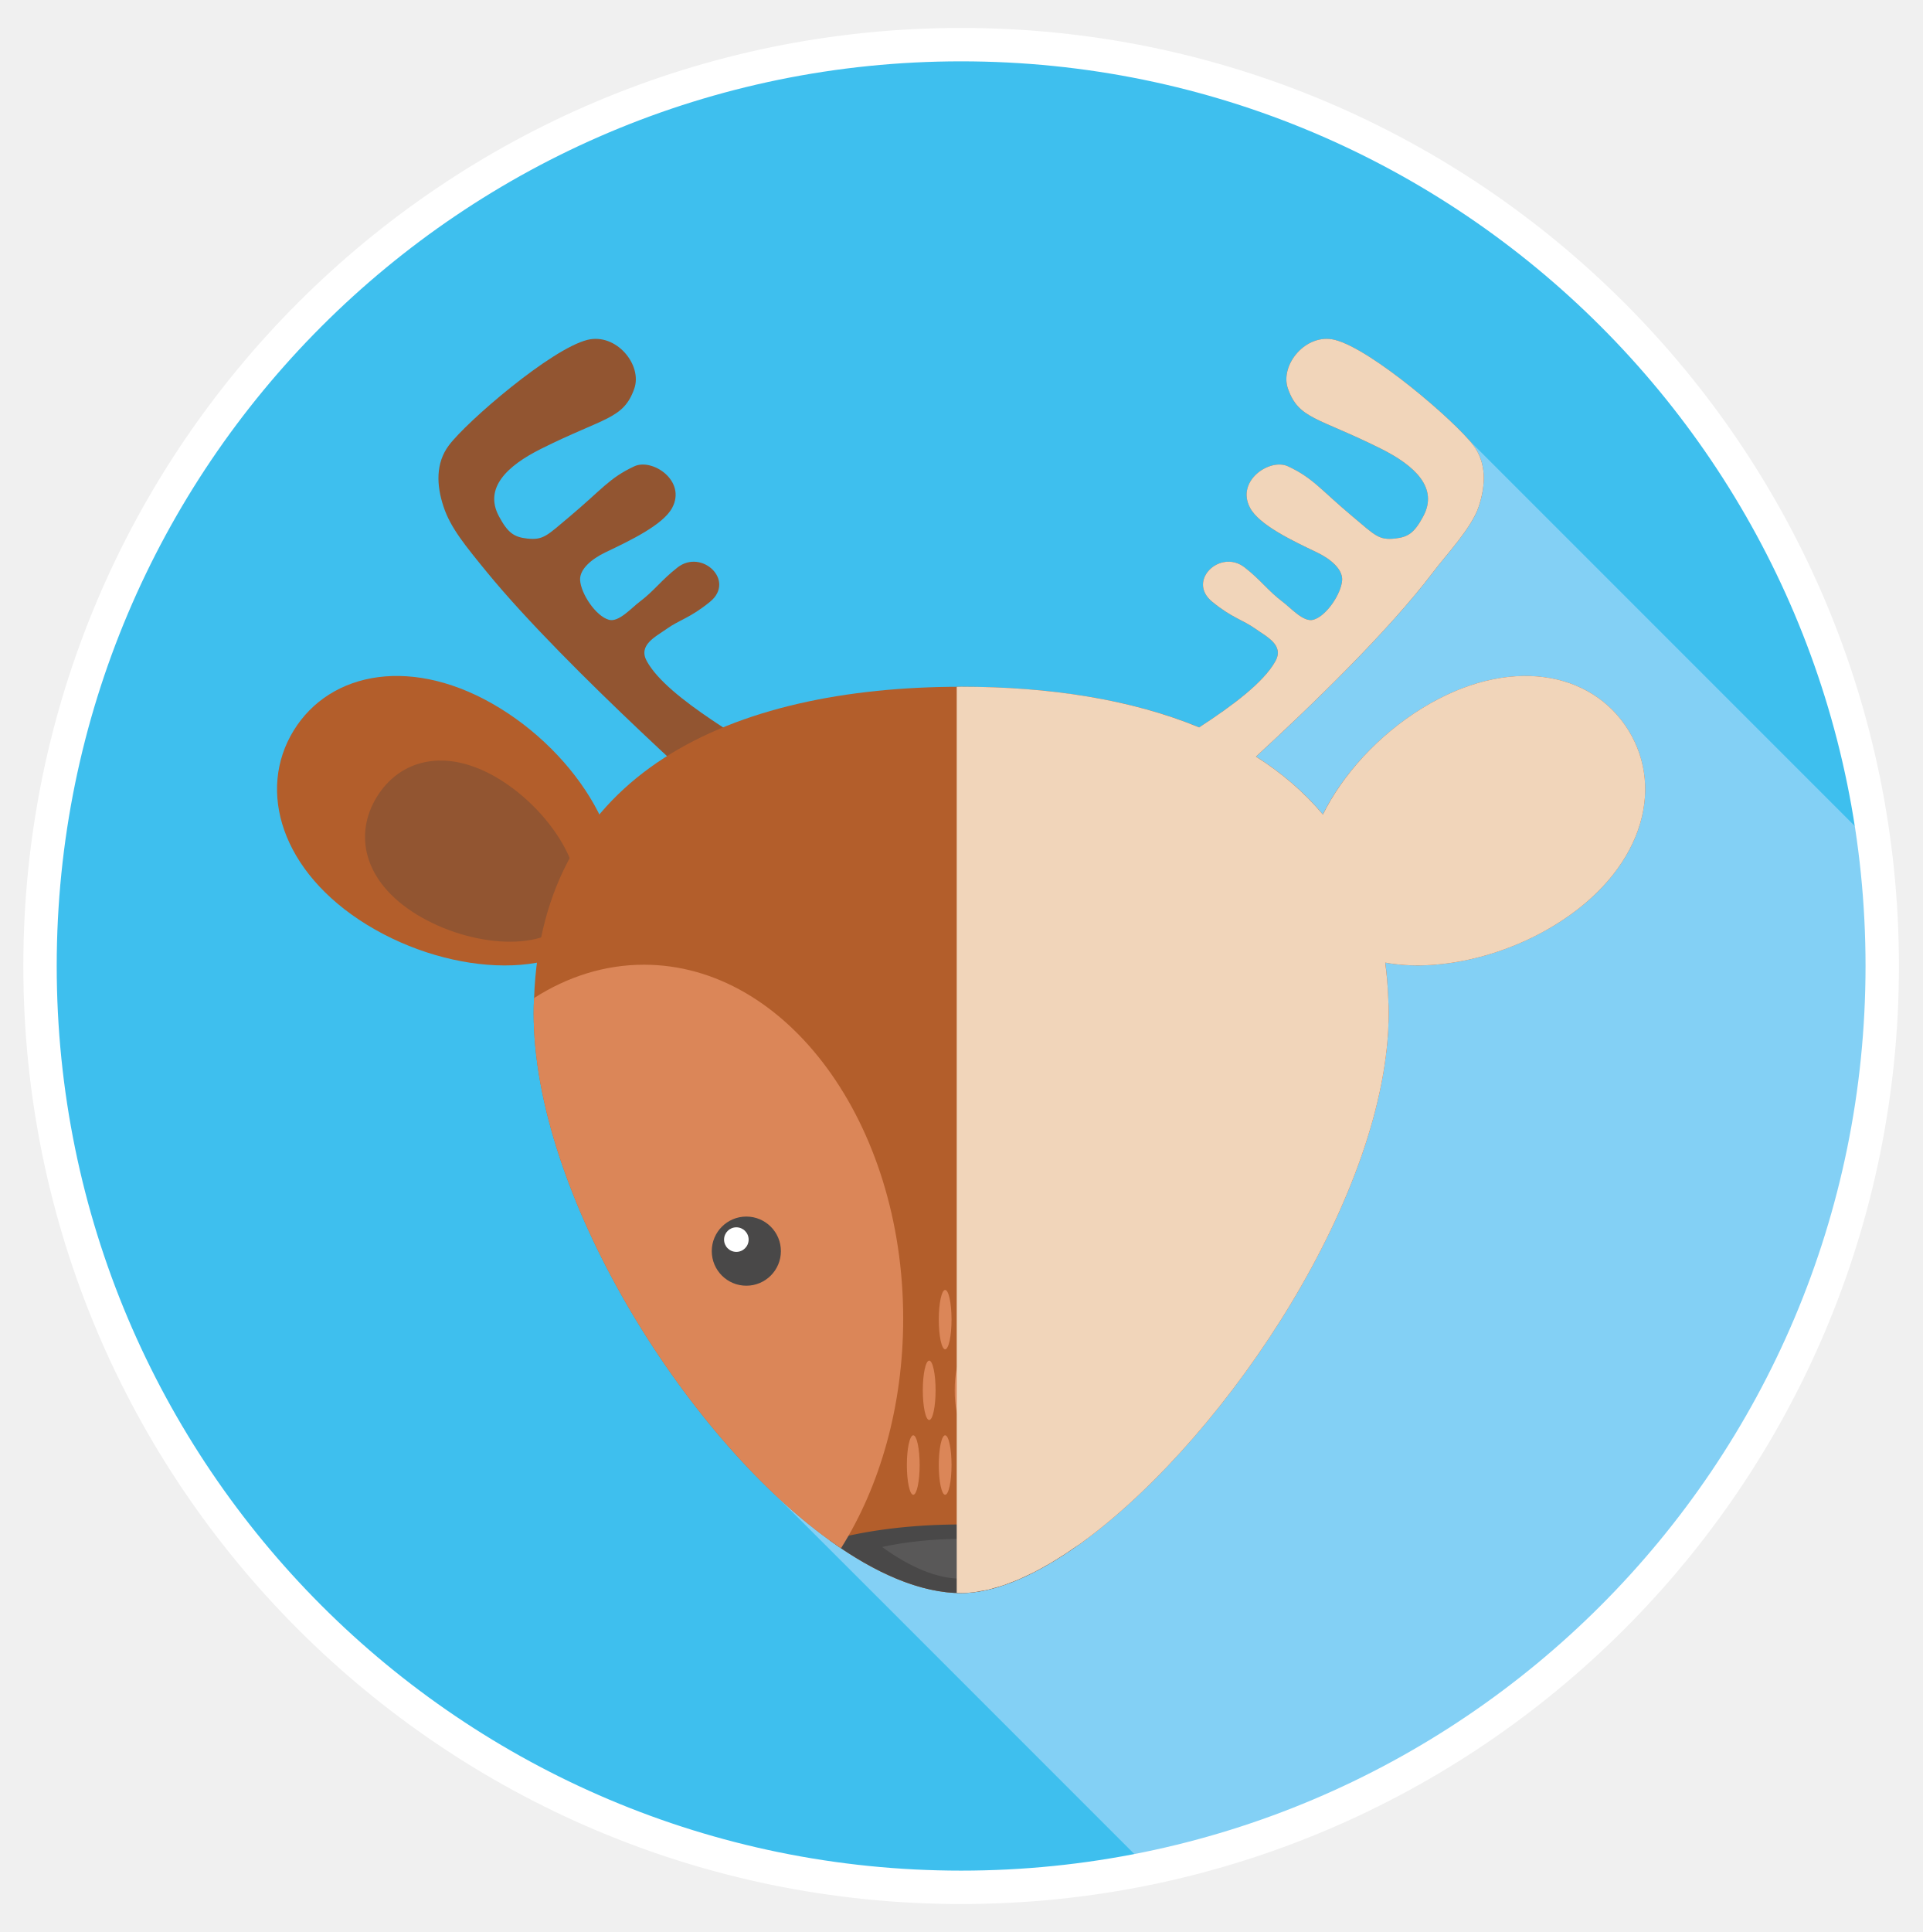
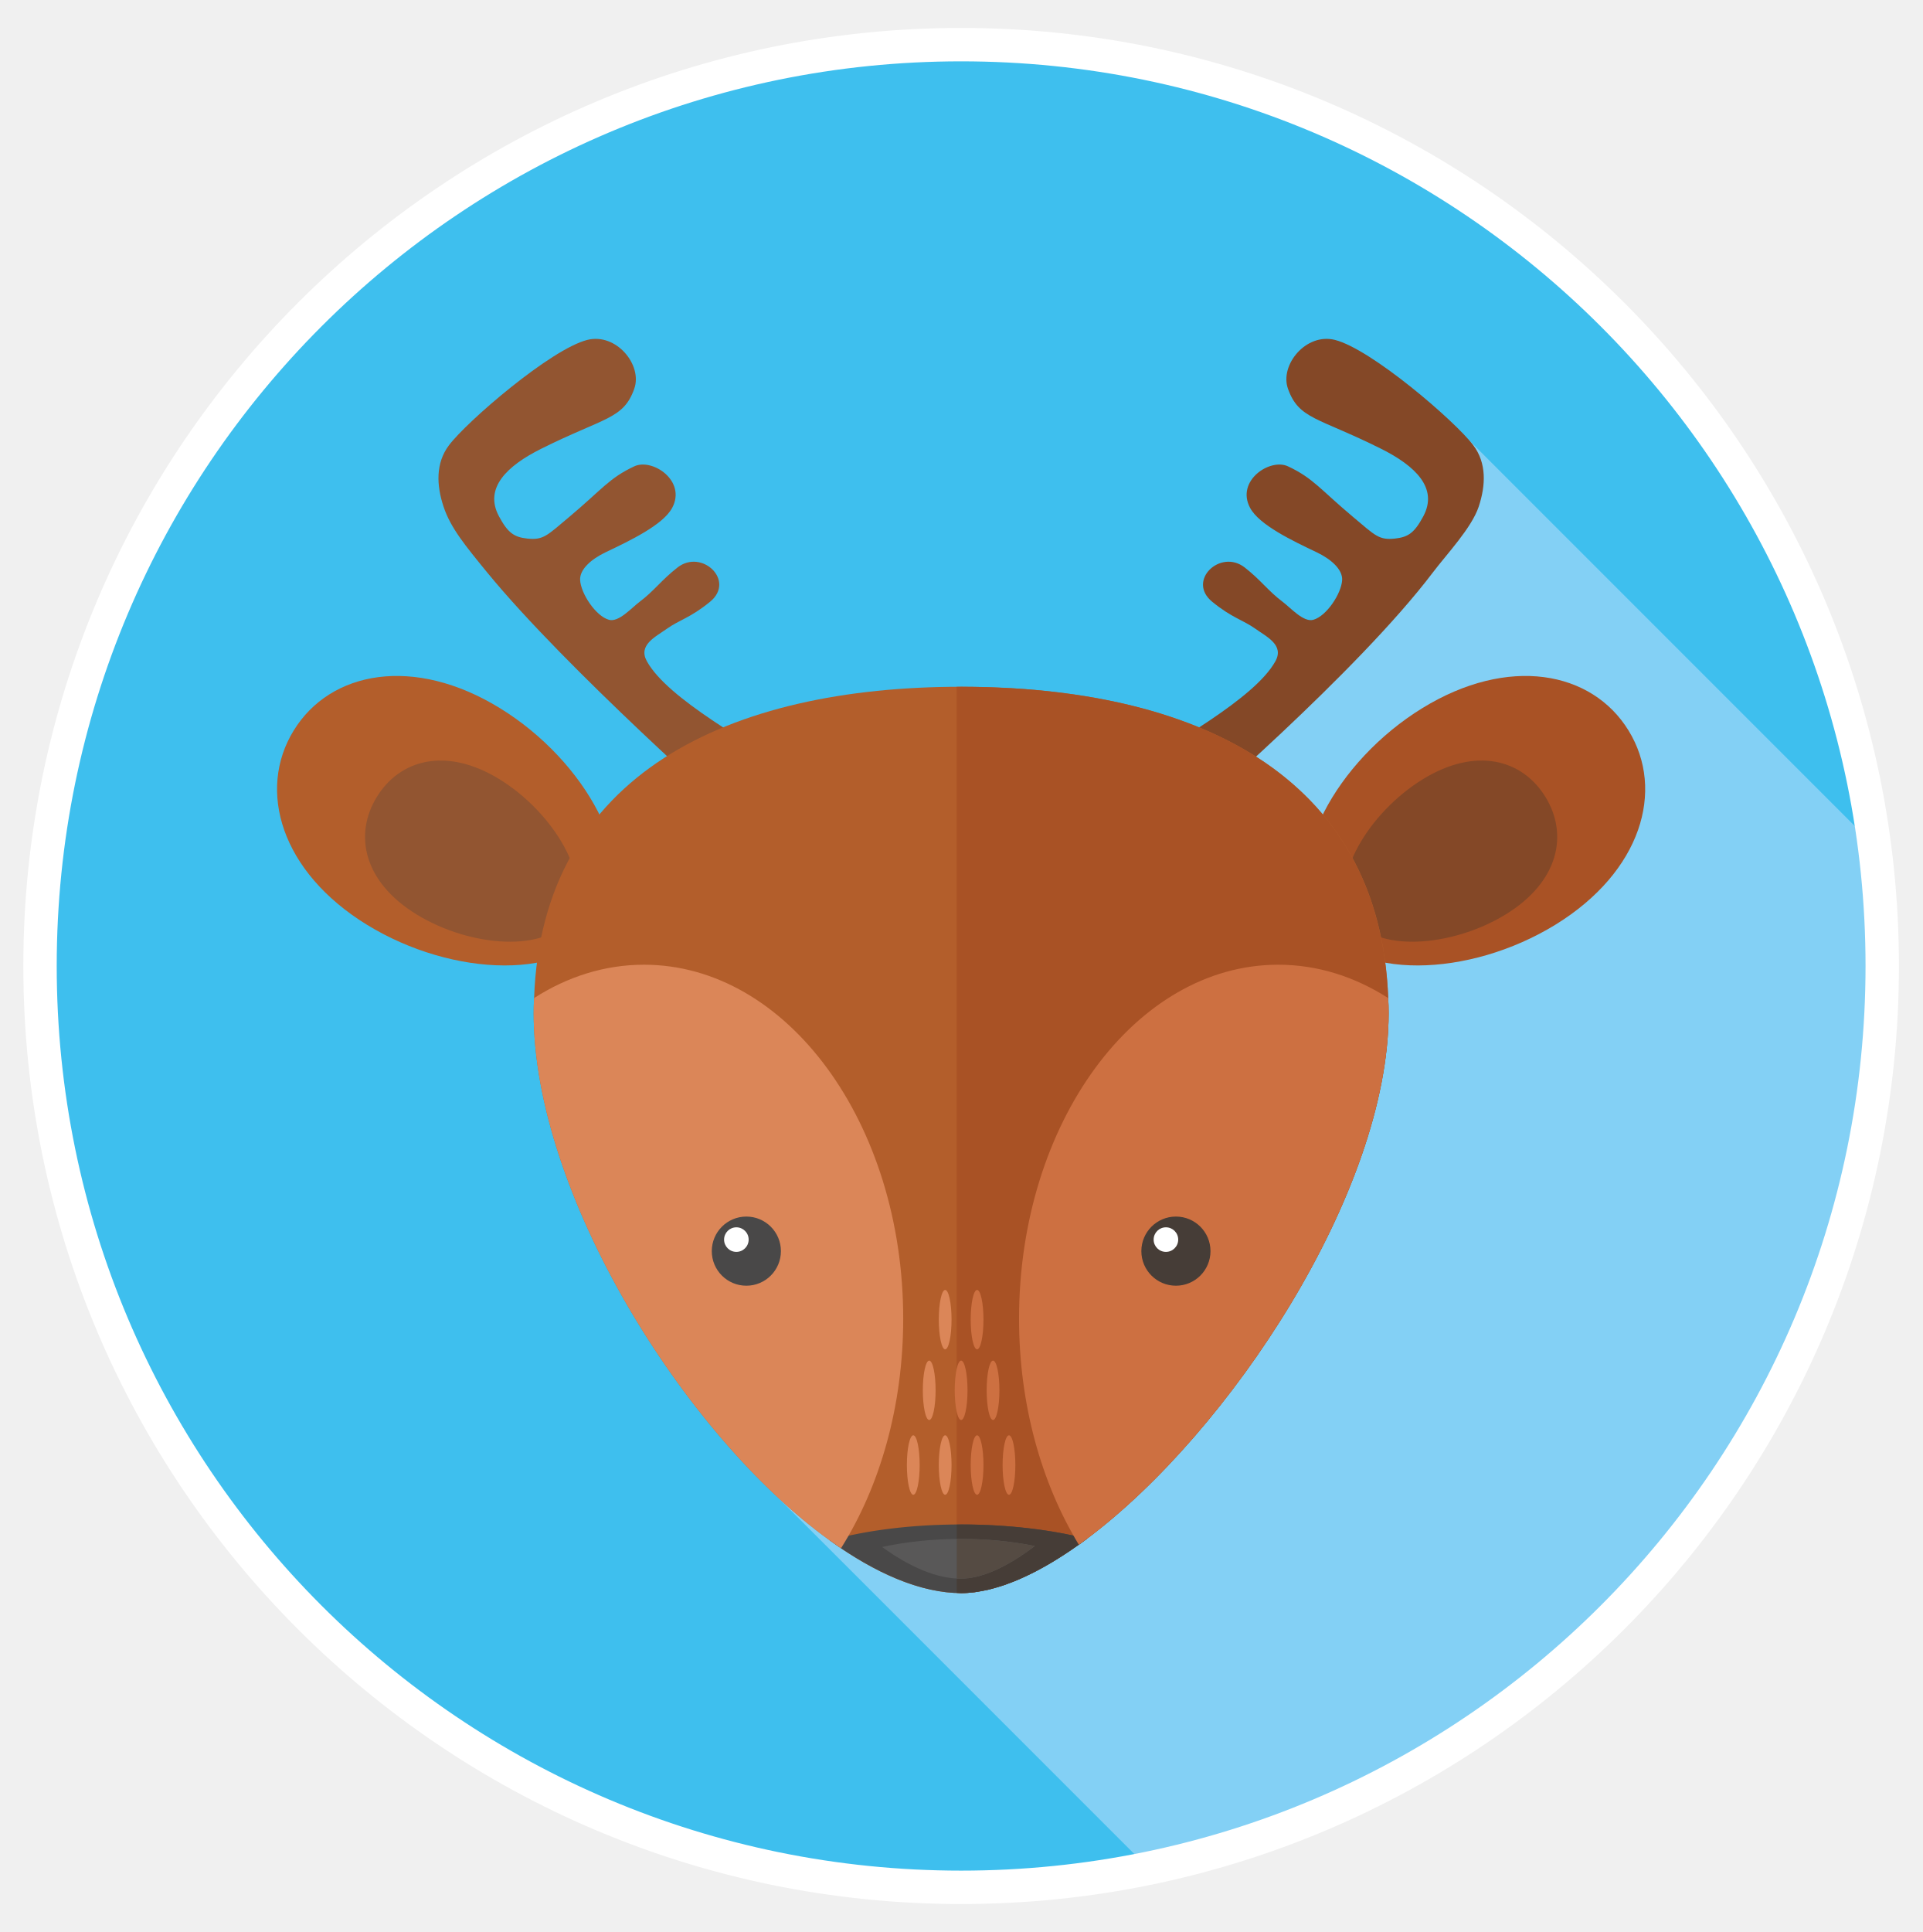
<svg xmlns="http://www.w3.org/2000/svg" xmlns:xlink="http://www.w3.org/1999/xlink" version="1.1" id="Layer_1" x="0px" y="0px" width="115.167px" height="115.722px" viewBox="0 0 115.167 115.722" enable-background="new 0 0 115.167 115.722" xml:space="preserve">
-   <g id="deer_1_">
-     <g id="icon_17_">
+   <g id="icon_17_">
+     <g>
+       <defs>
+         <circle id="SVGID_1_" cx="57.584" cy="57.86" r="55.186" />
+       </defs>
+       <use xlink:href="#SVGID_1_" overflow="visible" fill="#3EBFEE" />
+       <clipPath id="SVGID_2_">
+         <use xlink:href="#SVGID_1_" overflow="visible" />
+       </clipPath>
+       <g clip-path="url(#SVGID_2_)">
+         <polygon fill="#83D0F5" points="155.612,93.965 103.243,146.334 46.165,89.256 73.02,45.881 84.866,33.76 88.002,26.354    " />
+       </g>
+       <use xlink:href="#SVGID_1_" overflow="visible" fill="none" stroke="#FFFFFF" stroke-width="2" stroke-miterlimit="10" />
+     </g>
+   </g>
+   <g>
+     <g>
+       <path fill="#925531" d="M29.18,34.278c-1.297-1.588-2.184-2.656-2.605-3.93c-0.424-1.273-0.484-2.607,0.324-3.678    c1.08-1.436,6.111-5.764,8.291-6.311c1.73-0.432,3.314,1.498,2.812,2.922c-0.648,1.838-1.791,1.707-5.588,3.604    c-2.02,1.01-3.434,2.34-2.518,4.043c0.529,0.986,0.896,1.242,1.688,1.33c0.975,0.107,1.191-0.18,2.525-1.299    c1.951-1.635,2.383-2.322,3.893-3.027c1.082-0.506,3.137,0.865,2.271,2.486c-0.547,1.025-2.537,1.969-4.002,2.668    c-0.828,0.396-1.551,1.01-1.514,1.66c0.045,0.803,0.932,2.158,1.73,2.379c0.586,0.162,1.352-0.717,1.838-1.082    c0.865-0.648,1.299-1.297,2.271-2.055c1.455-1.131,3.488,0.795,1.947,2.055c-1.189,0.973-1.838,1.082-2.596,1.623    c-0.686,0.488-1.73,0.973-1.189,1.945c1.26,2.27,6.191,4.891,8.895,6.695c-1.209,1.209-2.135,1.922-3.641,2.67    C44.014,48.977,33.93,40.081,29.18,34.278z" />
+     </g>
+     <g>
+       <path fill="#844827" d="M85.856,34.278c0.809-1.07,2.314-2.656,2.738-3.93c0.422-1.273,0.482-2.607-0.324-3.678    c-1.08-1.436-6.111-5.764-8.293-6.311c-1.73-0.432-3.314,1.498-2.812,2.922c0.65,1.838,1.793,1.707,5.59,3.604    c2.018,1.01,3.434,2.34,2.518,4.043c-0.529,0.986-0.898,1.242-1.689,1.33c-0.973,0.107-1.189-0.18-2.523-1.299    c-1.953-1.635-2.383-2.322-3.895-3.027c-1.08-0.506-3.135,0.865-2.27,2.486c0.545,1.025,2.535,1.969,4.002,2.668    c0.828,0.396,1.549,1.01,1.514,1.66c-0.045,0.803-0.932,2.158-1.73,2.379c-0.588,0.162-1.352-0.717-1.84-1.082    c-0.865-0.648-1.297-1.297-2.271-2.055c-1.453-1.131-3.486,0.795-1.945,2.055c1.189,0.973,1.838,1.082,2.596,1.623    c0.684,0.488,1.73,0.973,1.189,1.945c-1.262,2.27-6.193,4.891-8.895,6.695c1.209,1.209,2.133,1.922,3.641,2.67    C71.155,48.977,81.333,40.258,85.856,34.278z" />
+     </g>
+   </g>
+   <g>
+     <g>
      <g>
-         <defs>
-           <circle id="SVGID_1_" cx="57.584" cy="57.86" r="55.186" />
-         </defs>
-         <use xlink:href="#SVGID_1_" overflow="visible" fill="#3EBFEE" />
-         <clipPath id="SVGID_2_">
-           <use xlink:href="#SVGID_1_" overflow="visible" />
-         </clipPath>
-         <g clip-path="url(#SVGID_2_)">
-           <polygon fill="#83D0F5" points="155.612,93.965 103.243,146.334 46.164,89.256 73.019,45.881 84.866,33.76 88.002,26.354           " />
-         </g>
-         <use xlink:href="#SVGID_1_" overflow="visible" fill="none" stroke="#FFFFFF" stroke-width="2" stroke-miterlimit="10" />
+         <path fill="#B35E2B" d="M36.229,55.208c-2.201,3.582-9.1,3.344-14.246,0.182s-6.59-8.049-4.389-11.631     c2.201-3.584,7.215-4.504,12.359-1.342C35.1,45.579,38.43,51.625,36.229,55.208z" />
+       </g>
+       <g>
+         <path fill="#925531" d="M34.202,54.877c-1.373,2.234-6.033,1.867-9.242-0.104c-3.211-1.973-3.756-4.805-2.383-7.039     s4.145-3.027,7.355-1.055C33.141,48.653,35.575,52.643,34.202,54.877z" />
      </g>
    </g>
    <g>
      <g>
-         <g>
-           <path fill="#925531" d="M29.179,34.278c-1.297-1.588-2.184-2.656-2.605-3.93c-0.424-1.273-0.484-2.607,0.324-3.678      c1.08-1.436,6.111-5.764,8.291-6.311c1.73-0.432,3.314,1.498,2.812,2.922c-0.648,1.838-1.791,1.707-5.588,3.604      c-2.02,1.01-3.434,2.34-2.518,4.043c0.529,0.986,0.896,1.242,1.688,1.33c0.975,0.107,1.191-0.18,2.525-1.299      c1.951-1.635,2.383-2.322,3.893-3.027c1.082-0.506,3.137,0.865,2.271,2.486c-0.547,1.025-2.537,1.969-4.002,2.668      c-0.828,0.396-1.551,1.01-1.514,1.66c0.045,0.803,0.932,2.158,1.73,2.379c0.586,0.162,1.352-0.717,1.838-1.082      c0.865-0.648,1.299-1.297,2.271-2.055c1.455-1.131,3.488,0.795,1.947,2.055c-1.189,0.973-1.838,1.082-2.596,1.623      c-0.686,0.488-1.73,0.973-1.189,1.945c1.26,2.27,6.191,4.891,8.895,6.695c-1.209,1.209-2.135,1.922-3.641,2.67      C44.013,48.977,33.929,40.081,29.179,34.278z" />
-         </g>
-         <g>
-           <path fill="#925531" d="M85.856,34.278c0.809-1.07,2.314-2.656,2.738-3.93c0.422-1.273,0.482-2.607-0.324-3.678      c-1.08-1.436-6.111-5.764-8.293-6.311c-1.73-0.432-3.315,1.498-2.813,2.922c0.651,1.838,1.794,1.707,5.591,3.604      c2.018,1.01,3.434,2.34,2.518,4.043c-0.529,0.986-0.898,1.242-1.689,1.33c-0.973,0.107-1.189-0.18-2.523-1.299      c-1.953-1.635-2.383-2.322-3.896-3.027c-1.08-0.506-3.135,0.865-2.27,2.486c0.545,1.025,2.536,1.969,4.003,2.668      c0.828,0.396,1.549,1.01,1.514,1.66c-0.045,0.803-0.932,2.158-1.73,2.379c-0.588,0.162-1.352-0.717-1.841-1.082      c-0.865-0.648-1.297-1.297-2.271-2.055c-1.453-1.131-3.486,0.795-1.945,2.055c1.189,0.973,1.838,1.082,2.596,1.623      c0.684,0.488,1.73,0.973,1.189,1.945c-1.262,2.27-6.193,4.891-8.895,6.695c1.209,1.209,2.133,1.922,3.641,2.67      C71.154,48.977,81.333,40.258,85.856,34.278z" />
-         </g>
+         <path fill="#A95225" d="M78.938,55.208c2.201,3.582,9.102,3.344,14.248,0.182c5.145-3.162,6.588-8.049,4.387-11.631     c-2.201-3.584-7.213-4.504-12.359-1.342C80.069,45.579,76.737,51.625,78.938,55.208z" />
      </g>
      <g>
-         <g>
-           <g>
-             <path fill="#B35E2B" d="M36.228,55.208c-2.201,3.582-9.1,3.344-14.246,0.182s-6.59-8.049-4.389-11.631       c2.201-3.584,7.215-4.504,12.359-1.342C35.099,45.579,38.429,51.625,36.228,55.208z" />
-           </g>
-           <g>
-             <path fill="#925531" d="M34.201,54.877c-1.373,2.234-6.033,1.867-9.242-0.104c-3.211-1.973-3.756-4.805-2.383-7.039       s4.145-3.027,7.355-1.055C33.14,48.653,35.574,52.643,34.201,54.877z" />
-           </g>
-         </g>
-         <g>
-           <g>
-             <path fill="#B35E2B" d="M78.938,55.208c2.201,3.582,9.102,3.344,14.248,0.182c5.145-3.162,6.588-8.049,4.387-11.631       c-2.201-3.584-7.213-4.504-12.359-1.342C80.069,45.579,76.736,51.625,78.938,55.208z" />
-           </g>
-           <g>
-             <path fill="#925531" d="M80.967,54.877c1.373,2.234,6.031,1.867,9.242-0.104c3.209-1.973,3.756-4.805,2.383-7.039       s-4.146-3.027-7.355-1.055C82.026,48.653,79.594,52.643,80.967,54.877z" />
-           </g>
-         </g>
-       </g>
-       <g>
-         <path fill="#B35E2B" d="M83.196,60.69c0,10.713-9.554,25.109-18.077,31.479c-0.164,0.121-0.32,0.242-0.484,0.355     c-2.561,1.824-5.01,2.898-7.051,2.898c-2.215,0-4.682-0.986-7.199-2.684c-0.225-0.154-0.449-0.311-0.676-0.475     c-8.746-6.309-17.736-20.811-17.736-31.574c0-0.303,0.008-0.605,0.025-0.908c0.477-13.473,11.742-18.646,25.586-18.646     s25.11,5.174,25.587,18.646C83.188,60.084,83.196,60.387,83.196,60.69z" />
-       </g>
-       <g>
-         <path fill="#494848" d="M65.119,92.168c-2.732,2.043-5.363,3.254-7.535,3.254c-2.414,0-5.131-1.178-7.875-3.158     c2.164-0.598,4.898-0.953,7.875-0.953C60.404,91.311,63.017,91.631,65.119,92.168z" />
-       </g>
-       <g>
-         <path fill="#595858" d="M57.556,94.557c-1.381,0-2.986-0.65-4.709-1.896c1.441-0.314,3.061-0.484,4.709-0.484     c1.562,0,3.07,0.146,4.443,0.426C60.312,93.885,58.794,94.557,57.556,94.557z" />
-       </g>
-       <g>
-         <path fill="#DB8658" d="M54.113,78.983c0,5.252-1.4,10.062-3.729,13.756c-0.225-0.154-0.449-0.311-0.676-0.475     c-8.746-6.309-17.736-20.811-17.736-31.574c0-0.303,0.008-0.605,0.025-0.908c1.998-1.281,4.23-1.998,6.584-1.998     C47.156,57.784,54.113,67.276,54.113,78.983z" />
-       </g>
-       <g>
-         <path fill="#DB8658" d="M83.196,60.69c0,10.713-9.554,25.109-18.077,31.479c-0.164,0.121-0.32,0.242-0.484,0.355     c-2.232-3.67-3.582-8.395-3.582-13.541c0-11.707,6.957-21.199,15.531-21.199c2.354,0,4.587,0.717,6.587,1.998     C83.188,60.084,83.196,60.387,83.196,60.69z" />
-       </g>
-       <g>
-         <g>
-           <g>
-             <circle fill="#494848" cx="44.715" cy="74.94" r="2.071" />
-           </g>
-           <g>
-             <circle fill="#FFFFFF" cx="44.117" cy="74.249" r="0.736" />
-           </g>
-         </g>
-         <g>
-           <g>
-             <circle fill="#494848" cx="70.452" cy="74.94" r="2.071" />
-           </g>
-           <g>
-             <circle fill="#FFFFFF" cx="69.853" cy="74.249" r="0.736" />
-           </g>
-         </g>
-       </g>
-       <g>
-         <g>
-           <g>
-             <ellipse fill="#DB8658" cx="60.45" cy="87.752" rx="0.382" ry="1.781" />
-           </g>
-           <g>
-             <ellipse fill="#DB8658" cx="58.539" cy="87.752" rx="0.383" ry="1.781" />
-           </g>
-           <g>
-             <ellipse fill="#DB8658" cx="56.627" cy="87.752" rx="0.382" ry="1.781" />
-           </g>
-           <g>
-             <ellipse fill="#DB8658" cx="54.716" cy="87.752" rx="0.383" ry="1.781" />
-           </g>
-         </g>
-         <g>
-           <g>
-             <ellipse fill="#DB8658" cx="59.495" cy="83.276" rx="0.382" ry="1.779" />
-           </g>
-           <g>
-             <ellipse fill="#DB8658" cx="57.583" cy="83.276" rx="0.383" ry="1.779" />
-           </g>
-           <g>
-             <ellipse fill="#DB8658" cx="55.671" cy="83.276" rx="0.383" ry="1.779" />
-           </g>
-         </g>
-         <g>
-           <g>
-             <ellipse fill="#DB8658" cx="58.539" cy="79.042" rx="0.383" ry="1.779" />
-           </g>
-           <g>
-             <ellipse fill="#DB8658" cx="56.627" cy="79.042" rx="0.382" ry="1.779" />
-           </g>
-         </g>
-       </g>
-       <g>
-         <path fill="#F1D5BA" d="M97.573,43.758c-2.201-3.584-7.213-4.504-12.359-1.342c-2.623,1.611-4.768,3.973-5.955,6.375     c-1.133-1.35-2.481-2.502-4.011-3.471c3.351-3.082,7.95-7.529,10.608-11.043c0.809-1.07,2.314-2.656,2.738-3.93     c0.422-1.273,0.482-2.607-0.324-3.678c-1.08-1.436-6.111-5.764-8.293-6.311c-1.73-0.432-3.315,1.498-2.812,2.922     c0.649,1.838,1.792,1.707,5.589,3.604c2.018,1.01,3.434,2.34,2.518,4.043c-0.529,0.986-0.898,1.242-1.689,1.33     c-0.973,0.107-1.189-0.18-2.523-1.299c-1.953-1.635-2.383-2.322-3.894-3.027c-1.082-0.506-3.137,0.865-2.271,2.486     c0.545,1.025,2.536,1.969,4.003,2.668c0.828,0.396,1.549,1.01,1.514,1.66c-0.045,0.803-0.932,2.158-1.73,2.379     c-0.588,0.162-1.352-0.717-1.841-1.082c-0.865-0.648-1.297-1.297-2.271-2.055c-1.453-1.131-3.486,0.795-1.945,2.055     c1.189,0.973,1.838,1.082,2.596,1.623c0.684,0.488,1.73,0.973,1.189,1.945c-0.709,1.277-2.582,2.668-4.566,3.959     c-4.074-1.68-8.977-2.436-14.258-2.436c-0.09,0-0.176,0.004-0.266,0.006v54.266c0.088,0.002,0.178,0.016,0.266,0.016     c0.264,0,0.533-0.02,0.811-0.055c0.098-0.012,0.201-0.037,0.301-0.055c0.18-0.029,0.359-0.059,0.545-0.102     c0.123-0.031,0.252-0.072,0.377-0.107c0.166-0.047,0.332-0.092,0.502-0.148c0.139-0.047,0.279-0.104,0.42-0.158     c0.162-0.061,0.322-0.121,0.486-0.191c0.146-0.062,0.297-0.135,0.447-0.205c0.162-0.076,0.322-0.15,0.486-0.234     c0.152-0.078,0.305-0.162,0.459-0.246c0.166-0.092,0.334-0.186,0.502-0.283c0.15-0.09,0.301-0.182,0.453-0.277     c0.178-0.109,0.355-0.225,0.535-0.342c0.143-0.096,0.283-0.191,0.426-0.291c0.102-0.068,0.201-0.133,0.301-0.203     c0.164-0.113,0.32-0.234,0.484-0.355c8.523-6.369,18.077-20.766,18.077-31.479c0-0.303-0.008-0.605-0.025-0.908     c-0.027-0.734-0.09-1.438-0.18-2.123c3.021,0.551,6.955-0.277,10.195-2.27C98.331,52.227,99.774,47.34,97.573,43.758z" />
+         <path fill="#844827" d="M80.967,54.877c1.373,2.234,6.031,1.867,9.242-0.104c3.209-1.973,3.756-4.805,2.383-7.039     s-4.146-3.027-7.355-1.055C82.026,48.653,79.594,52.643,80.967,54.877z" />
      </g>
    </g>
  </g>
+   <g>
+     <path fill="#B35E2B" d="M83.196,60.69c0,10.713-9.553,25.109-18.076,31.479c-0.164,0.121-0.32,0.242-0.484,0.355   c-2.561,1.824-5.01,2.898-7.051,2.898c-2.215,0-4.682-0.986-7.199-2.684c-0.225-0.154-0.449-0.311-0.676-0.475   c-8.746-6.309-17.736-20.811-17.736-31.574c0-0.303,0.008-0.605,0.025-0.908c0.477-13.473,11.742-18.646,25.586-18.646   s25.109,5.174,25.586,18.646C83.188,60.084,83.196,60.387,83.196,60.69z" />
+   </g>
+   <path fill="#A95225" d="M82.991,57.659c0,0,0.001,0,0.001,0c-0.465-3.595-1.771-6.527-3.734-8.867l0,0  c-0.278-0.331-0.569-0.649-0.872-0.956c-0.022-0.022-0.045-0.044-0.067-0.065c-0.271-0.272-0.553-0.534-0.843-0.788  c-0.049-0.043-0.099-0.086-0.149-0.129c-0.311-0.266-0.63-0.522-0.962-0.768c-0.002-0.002-0.003-0.003-0.005-0.004  c-0.359-0.266-0.729-0.519-1.111-0.761c0,0,0,0,0-0.001c-1.054-0.668-2.193-1.25-3.406-1.75c0,0.001-0.001,0.001-0.001,0.001  c-0.503-0.208-1.02-0.4-1.548-0.58c-0.017-0.006-0.033-0.011-0.049-0.017c-1.039-0.352-2.125-0.648-3.248-0.896  c-0.054-0.012-0.108-0.023-0.163-0.034c-1.088-0.234-2.211-0.421-3.366-0.562c-0.097-0.012-0.195-0.023-0.293-0.034  c-0.552-0.064-1.109-0.12-1.673-0.164c-0.015-0.001-0.029-0.003-0.044-0.004c-0.567-0.043-1.143-0.073-1.722-0.097  c-0.134-0.006-0.268-0.011-0.402-0.015c-0.579-0.02-1.161-0.032-1.749-0.032c-0.09,0-0.176,0.004-0.266,0.006v54.266  c0.088,0.002,0.178,0.016,0.266,0.016c0.264,0,0.533-0.02,0.811-0.055c0.098-0.012,0.201-0.037,0.301-0.055  c0.178-0.029,0.356-0.059,0.54-0.101c0.061-0.015,0.124-0.036,0.185-0.052c0.066-0.02,0.132-0.038,0.197-0.057  c0.165-0.047,0.33-0.092,0.5-0.147c0.036-0.013,0.073-0.028,0.109-0.041c0.104-0.038,0.208-0.077,0.313-0.118  c0.162-0.061,0.322-0.121,0.486-0.191c0.116-0.05,0.235-0.106,0.354-0.162c0.032-0.016,0.064-0.029,0.097-0.045  c0.159-0.075,0.316-0.147,0.478-0.229c0.165-0.085,0.333-0.177,0.5-0.27c0.149-0.082,0.3-0.166,0.451-0.254  c0.155-0.091,0.312-0.188,0.469-0.286c0.173-0.106,0.345-0.219,0.52-0.332c0.052-0.035,0.104-0.072,0.157-0.106  c0.094-0.064,0.188-0.128,0.284-0.194c0.102-0.068,0.201-0.133,0.301-0.203c0.164-0.113,0.32-0.234,0.484-0.355  c8.523-6.369,18.076-20.766,18.076-31.479c0-0.303-0.008-0.605-0.025-0.908C83.143,59.047,83.081,58.344,82.991,57.659z" />
+   <g>
+     <path fill="#494848" d="M65.12,92.168c-2.732,2.043-5.363,3.254-7.535,3.254c-2.414,0-5.131-1.178-7.875-3.158   c2.164-0.598,4.898-0.953,7.875-0.953C60.405,91.311,63.018,91.631,65.12,92.168z" />
+   </g>
+   <path fill="#463D37" d="M57.319,91.319v4.088c0.088,0.003,0.178,0.016,0.266,0.016c0.264,0,0.533-0.02,0.811-0.055  c0.098-0.012,0.201-0.037,0.301-0.055c0.16-0.026,0.32-0.055,0.484-0.09c0.021-0.005,0.042-0.007,0.062-0.012  c0.123-0.031,0.251-0.072,0.375-0.107c0.166-0.047,0.332-0.092,0.502-0.148c0.139-0.047,0.279-0.104,0.42-0.158  c0.162-0.061,0.322-0.121,0.486-0.191c0.146-0.062,0.297-0.135,0.447-0.205c0.162-0.076,0.322-0.15,0.486-0.234  c0.151-0.078,0.303-0.161,0.457-0.245c0.139-0.076,0.279-0.154,0.419-0.236c0.028-0.017,0.056-0.031,0.084-0.048  c0.15-0.09,0.301-0.182,0.453-0.277c0.093-0.057,0.186-0.118,0.279-0.178c0.089-0.058,0.177-0.112,0.267-0.171  c0.139-0.094,0.276-0.188,0.416-0.284c0.009-0.006,0.017-0.012,0.026-0.018c0.252-0.176,0.505-0.351,0.759-0.541  c-2.102-0.537-4.715-0.857-7.535-0.857C57.494,91.311,57.409,91.318,57.319,91.319z" />
+   <g>
+     <path fill="#DB8658" d="M54.114,78.983c0,5.252-1.4,10.062-3.729,13.756c-0.225-0.154-0.449-0.311-0.676-0.475   c-8.746-6.309-17.736-20.811-17.736-31.574c0-0.303,0.008-0.605,0.025-0.908c1.998-1.281,4.23-1.998,6.584-1.998   C47.157,57.784,54.114,67.276,54.114,78.983z" />
+   </g>
+   <g>
+     <path fill="#CD7041" d="M83.196,60.69c0,10.713-9.553,25.109-18.076,31.479c-0.164,0.121-0.32,0.242-0.484,0.355   c-2.232-3.67-3.582-8.395-3.582-13.541c0-11.707,6.957-21.199,15.531-21.199c2.354,0,4.586,0.717,6.586,1.998   C83.188,60.084,83.196,60.387,83.196,60.69z" />
+   </g>
+   <g>
+     <g>
+       <g>
+         <circle fill="#494848" cx="44.716" cy="74.94" r="2.071" />
+       </g>
+       <g>
+         <circle fill="#FFFFFF" cx="44.118" cy="74.249" r="0.736" />
+       </g>
+     </g>
+     <g>
+       <g>
+         <circle fill="#463D37" cx="70.453" cy="74.94" r="2.071" />
+       </g>
+       <g>
+         <circle fill="#FFFFFF" cx="69.854" cy="74.249" r="0.736" />
+       </g>
+     </g>
+   </g>
+   <g>
+     <g>
+       <g>
+         <ellipse fill="#CD7041" cx="60.451" cy="87.752" rx="0.382" ry="1.781" />
+       </g>
+       <g>
+         <ellipse fill="#CD7041" cx="58.54" cy="87.752" rx="0.383" ry="1.781" />
+       </g>
+       <g>
+         <ellipse fill="#DB8658" cx="56.628" cy="87.752" rx="0.382" ry="1.781" />
+       </g>
+       <g>
+         <ellipse fill="#DB8658" cx="54.717" cy="87.752" rx="0.383" ry="1.781" />
+       </g>
+     </g>
+     <g>
+       <g>
+         <ellipse fill="#CD7041" cx="59.496" cy="83.276" rx="0.382" ry="1.779" />
+       </g>
+       <g>
+         <ellipse fill="#CD7041" cx="57.584" cy="83.276" rx="0.383" ry="1.779" />
+       </g>
+       <g>
+         <ellipse fill="#DB8658" cx="55.672" cy="83.276" rx="0.383" ry="1.779" />
+       </g>
+     </g>
+     <g>
+       <g>
+         <ellipse fill="#CD7041" cx="58.54" cy="79.042" rx="0.383" ry="1.779" />
+       </g>
+       <g>
+         <ellipse fill="#DB8658" cx="56.628" cy="79.042" rx="0.382" ry="1.779" />
+       </g>
+     </g>
+   </g>
+   <g>
+     <path fill="#595858" d="M57.557,94.557c-1.381,0-2.986-0.65-4.709-1.896c1.441-0.314,3.061-0.484,4.709-0.484   c1.562,0,3.07,0.146,4.443,0.426C60.313,93.885,58.795,94.557,57.557,94.557z" />
+   </g>
+   <path fill="#554B43" d="M57.319,92.182v2.361c0.079,0.004,0.16,0.014,0.238,0.014c1.238,0,2.756-0.672,4.443-1.955  c-1.373-0.279-2.881-0.426-4.443-0.426C57.477,92.176,57.398,92.181,57.319,92.182z" />
</svg>
